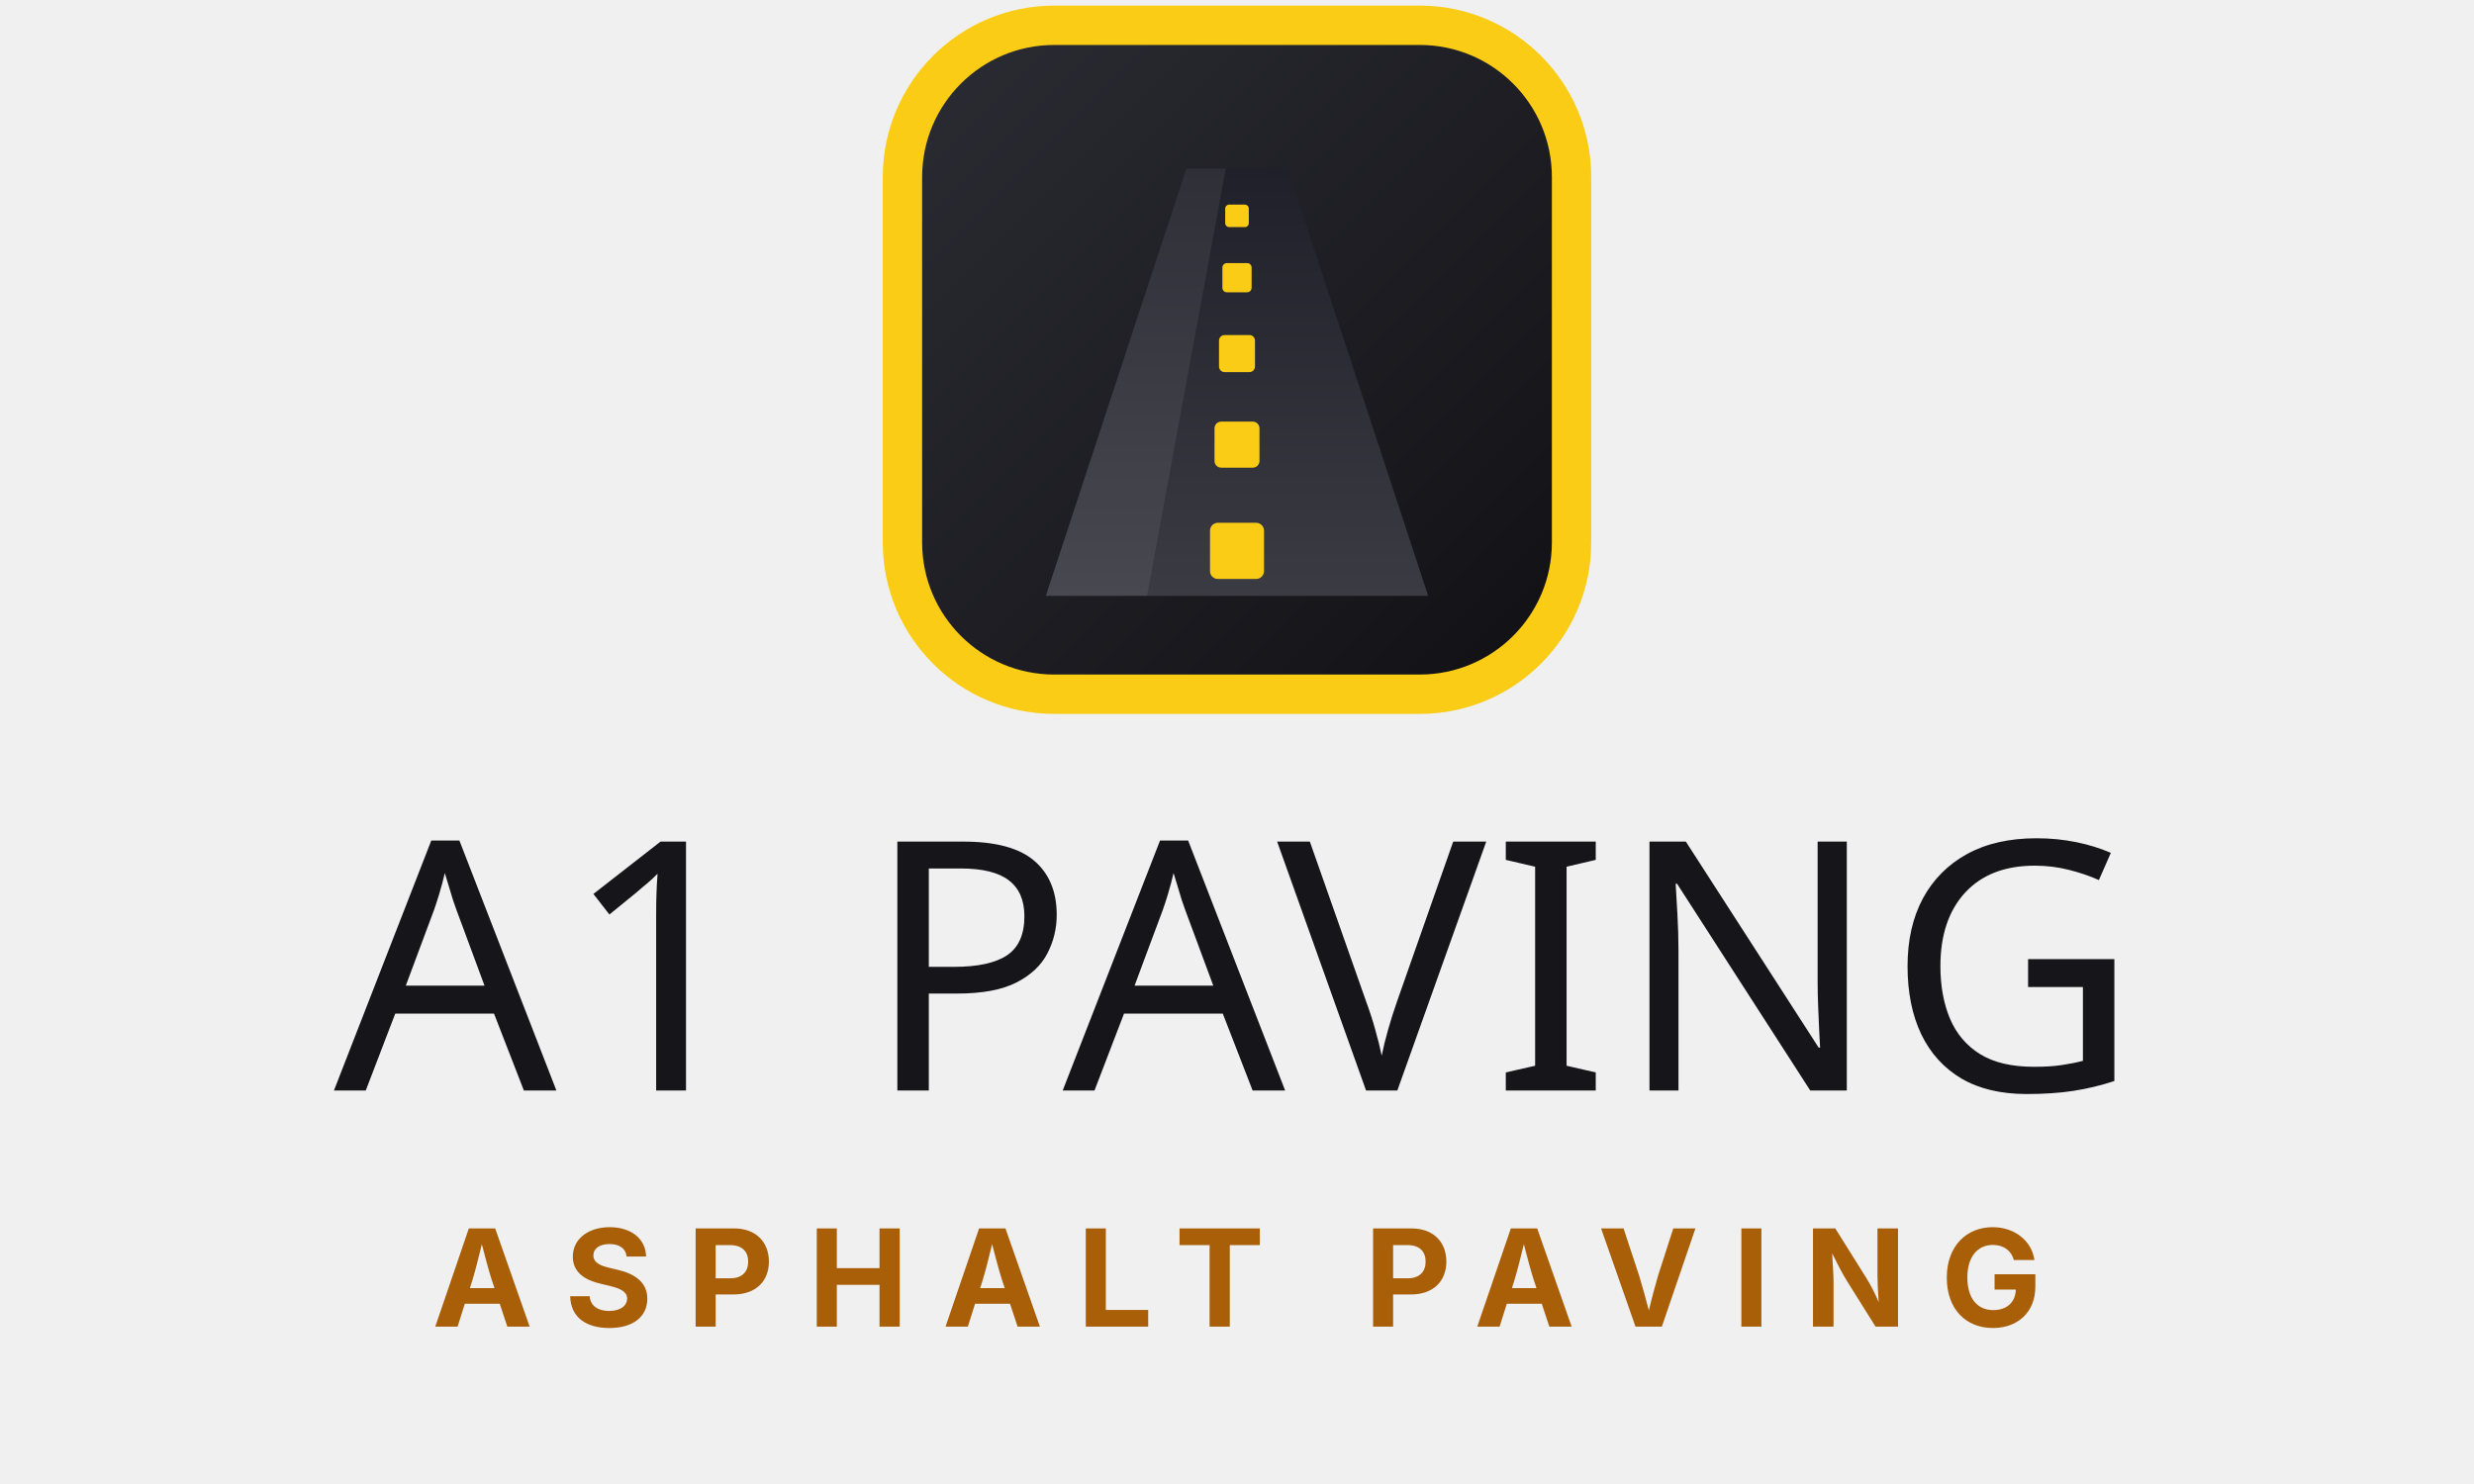
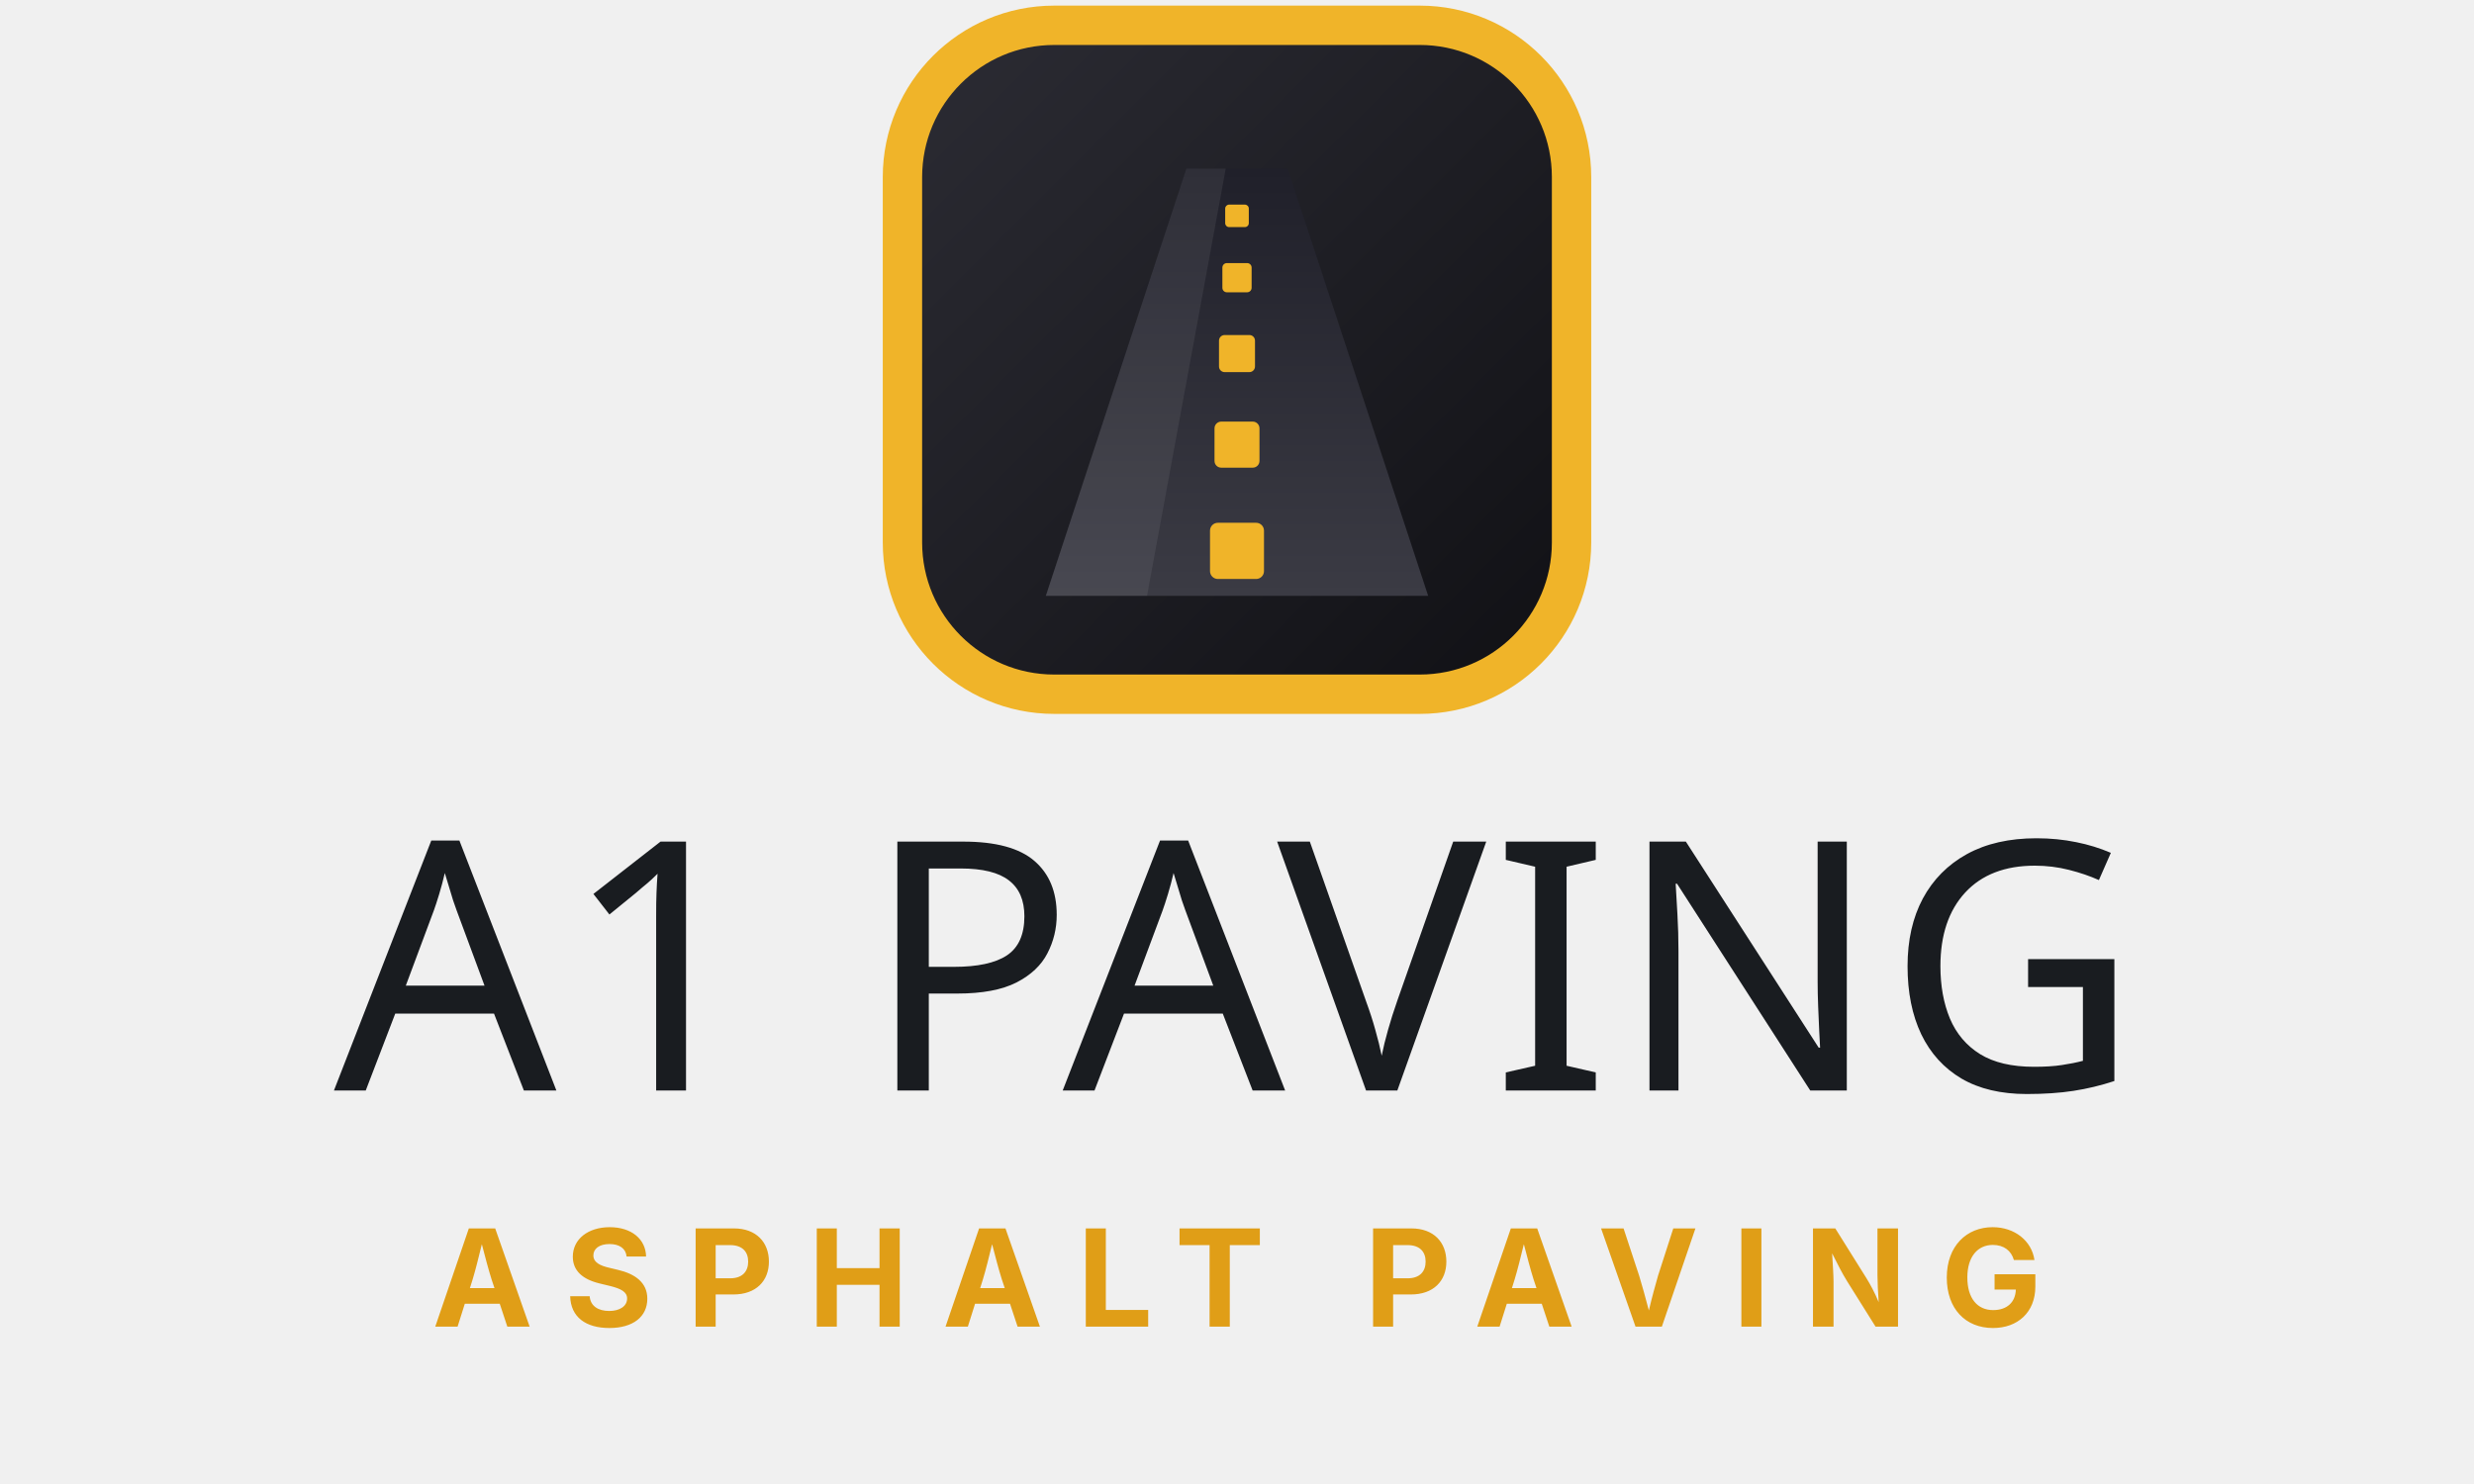
<svg xmlns="http://www.w3.org/2000/svg" viewBox="0 0 220 132" width="220" height="132" role="img" aria-label="A1 Paving">
  <defs>
    <linearGradient id="psc-asphalt-s" x1="0" y1="0" x2="1" y2="1">
      <stop offset="0" stop-color="#2C2C34" />
      <stop offset="1" stop-color="#101014" />
    </linearGradient>
    <linearGradient id="psc-strip-s" x1="0" y1="1" x2="0" y2="0">
      <stop offset="0" stop-color="#3B3B44" />
      <stop offset="1" stop-color="#20202A" />
    </linearGradient>
    <clipPath id="psc-badge-s">
      <rect x="80.25" y="2.25" width="59.5" height="59.5" rx="13.5" />
    </clipPath>
  </defs>
  <rect x="80.25" y="2.25" width="59.5" height="59.5" rx="13.5" fill="url(#psc-asphalt-s)" />
  <g clip-path="url(#psc-badge-s)">
    <path d="M93 53 L105.5 15 H114.5 L127 53 Z" fill="url(#psc-strip-s)" />
    <path d="M93 53 L105.5 15 H109 L102 53 Z" fill="#FFFFFF" opacity=".07" />
-     <g fill="#FACC15">
+     <g fill="#F0B429">
      <rect x="107.6" y="46.5" width="4.8" height="5" rx=".7" />
      <rect x="108" y="37.5" width="4" height="4.1" rx=".6" />
      <rect x="108.4" y="29.8" width="3.2" height="3.3" rx=".5" />
      <rect x="108.7" y="23.4" width="2.6" height="2.6" rx=".4" />
      <rect x="108.95" y="18.2" width="2.1" height="2" rx=".35" />
    </g>
  </g>
-   <rect x="80.25" y="2.25" width="59.5" height="59.5" rx="13.5" fill="none" stroke="#FACC15" stroke-width="3.5" />
-   <text x="110" y="97" text-anchor="middle" font-family="Anton, 'Arial Narrow', Impact, sans-serif" font-size="31" fill="#16161A" letter-spacing="0.5">A1 PAVING</text>
-   <text x="110" y="118" text-anchor="middle" font-family="Inter, -apple-system, 'Segoe UI', sans-serif" font-size="12" font-weight="700" fill="#A85F08" letter-spacing="3">ASPHALT PAVING</text>
+   <rect x="80.25" y="2.25" width="59.5" height="59.5" rx="13.5" fill="none" stroke="#F0B429" stroke-width="3.5" />
+   <text x="110" y="97" text-anchor="middle" font-family="Anton, 'Arial Narrow', Impact, sans-serif" font-size="31" fill="#191C20" letter-spacing="0.5">A1 PAVING</text>
+   <text x="110" y="118" text-anchor="middle" font-family="Inter, -apple-system, 'Segoe UI', sans-serif" font-size="12" font-weight="700" fill="#E09E17" letter-spacing="3">ASPHALT PAVING</text>
</svg>
